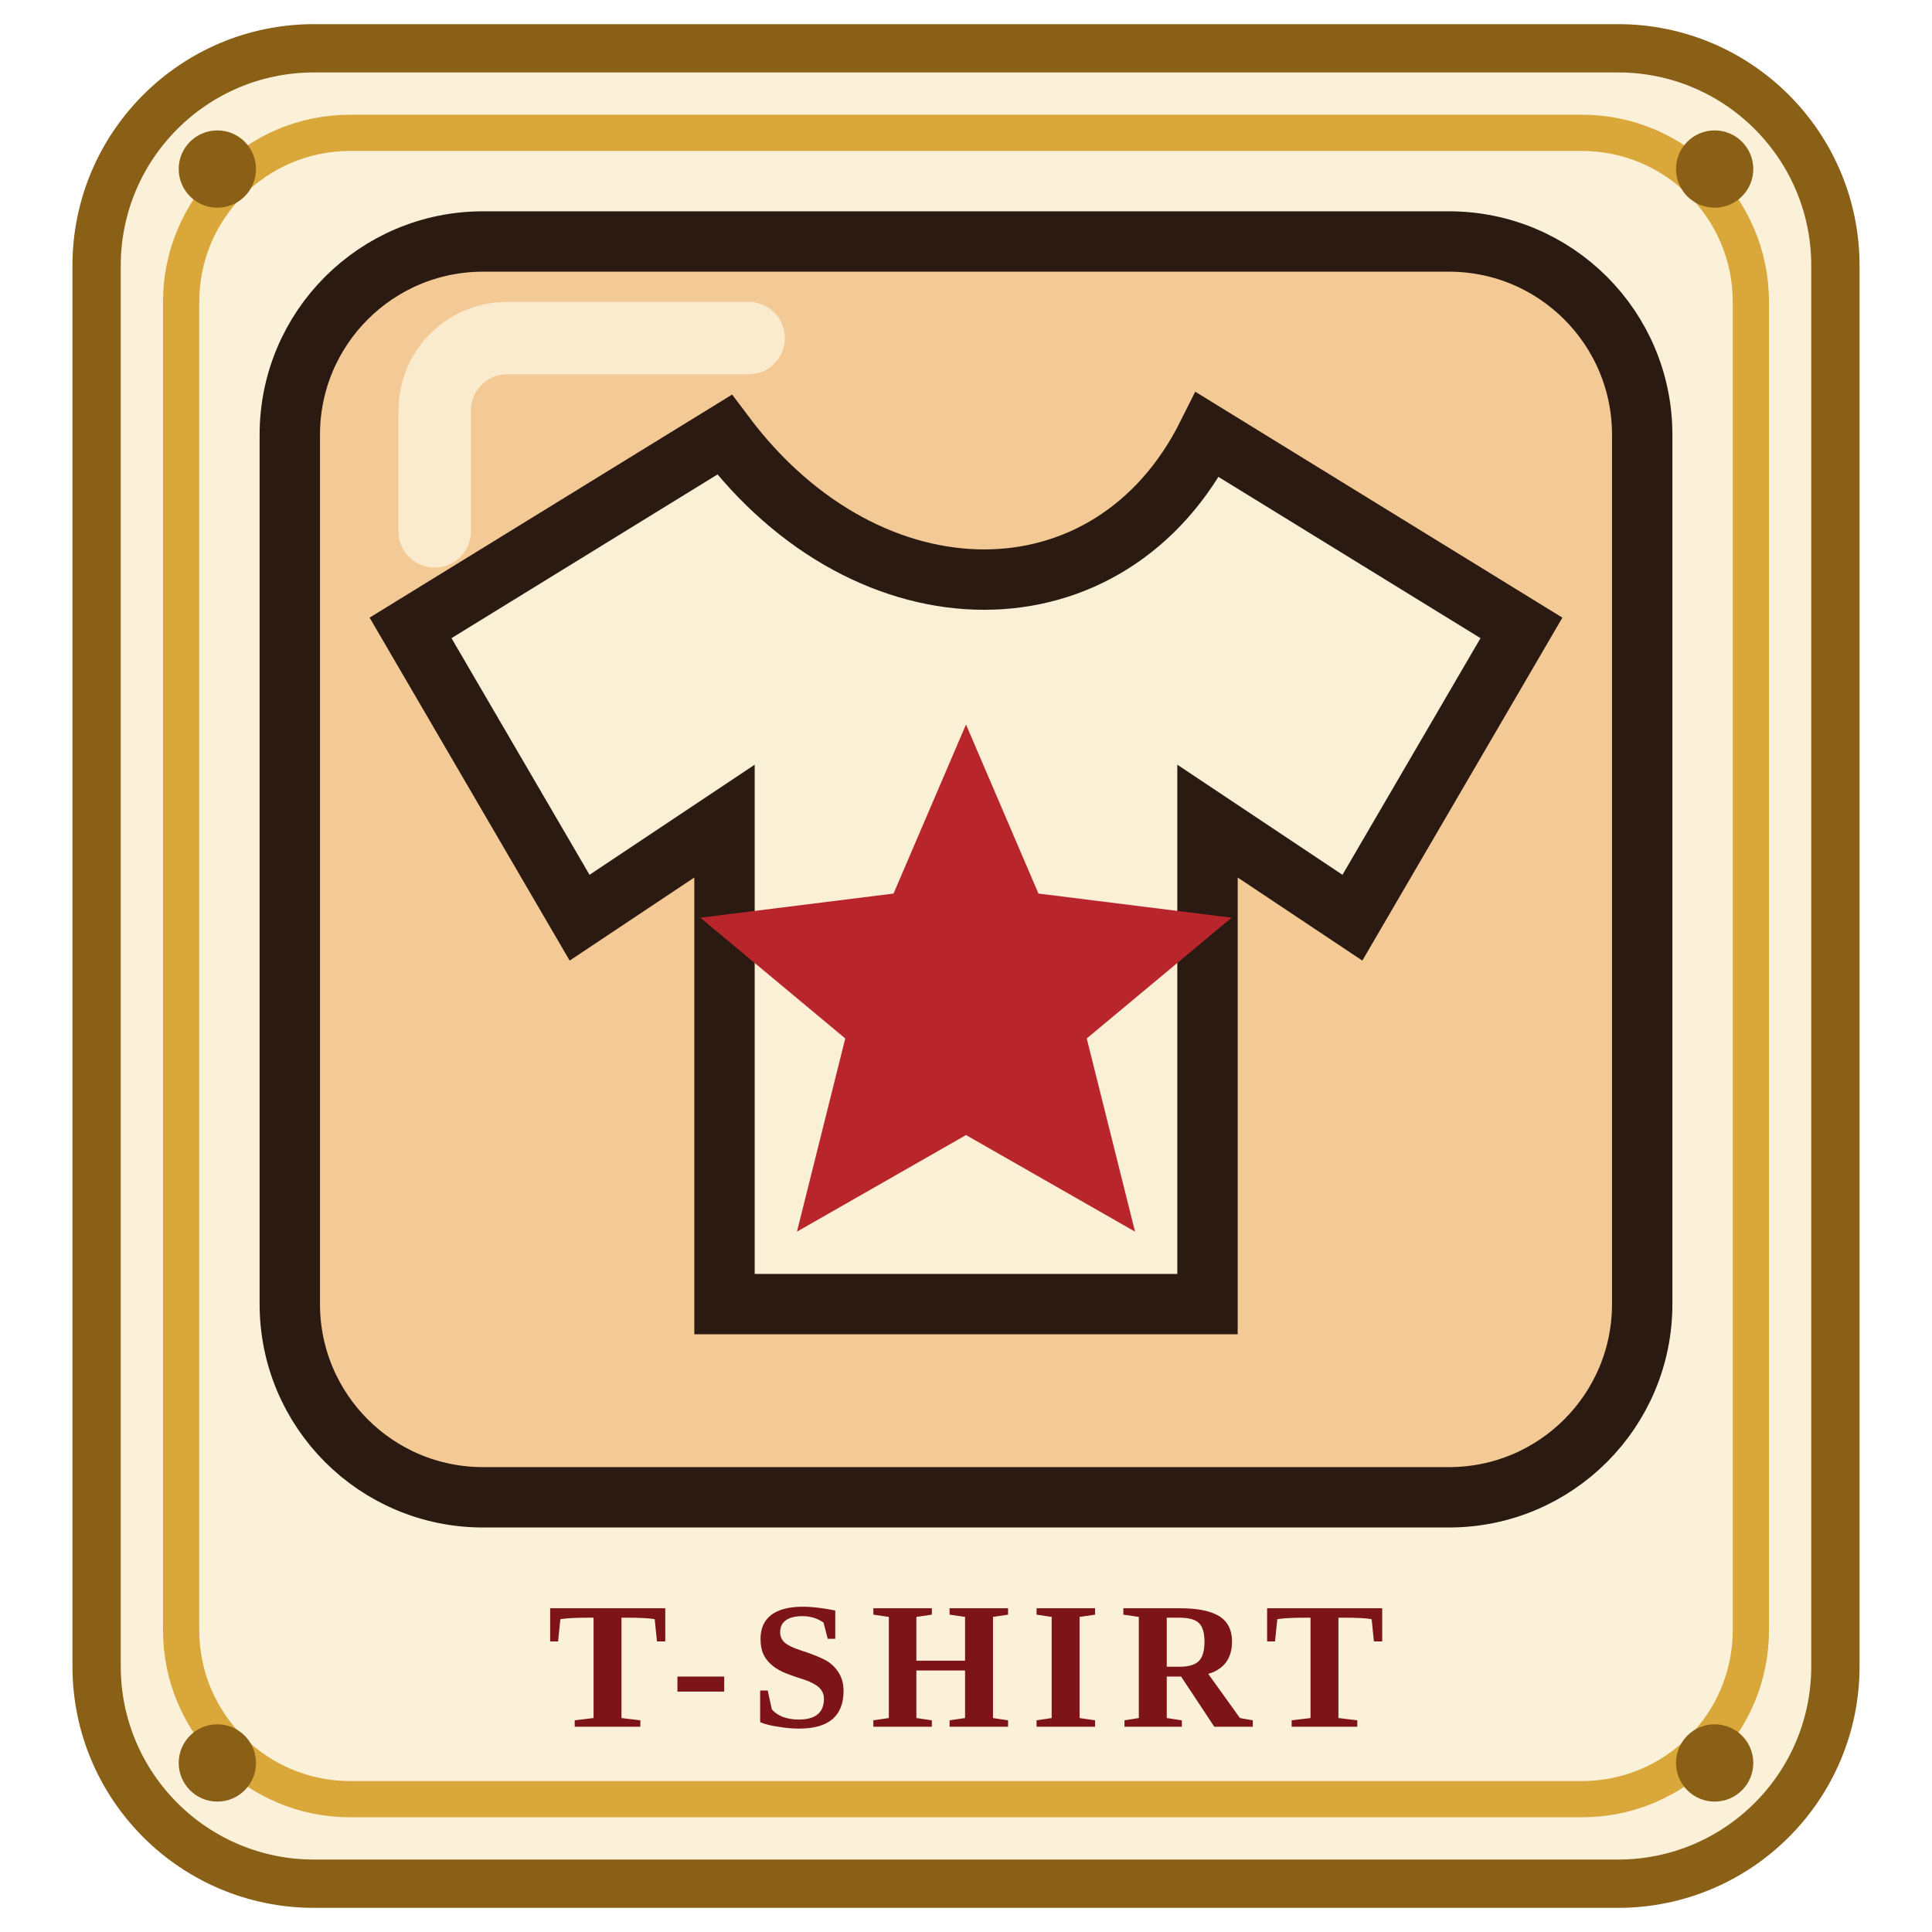
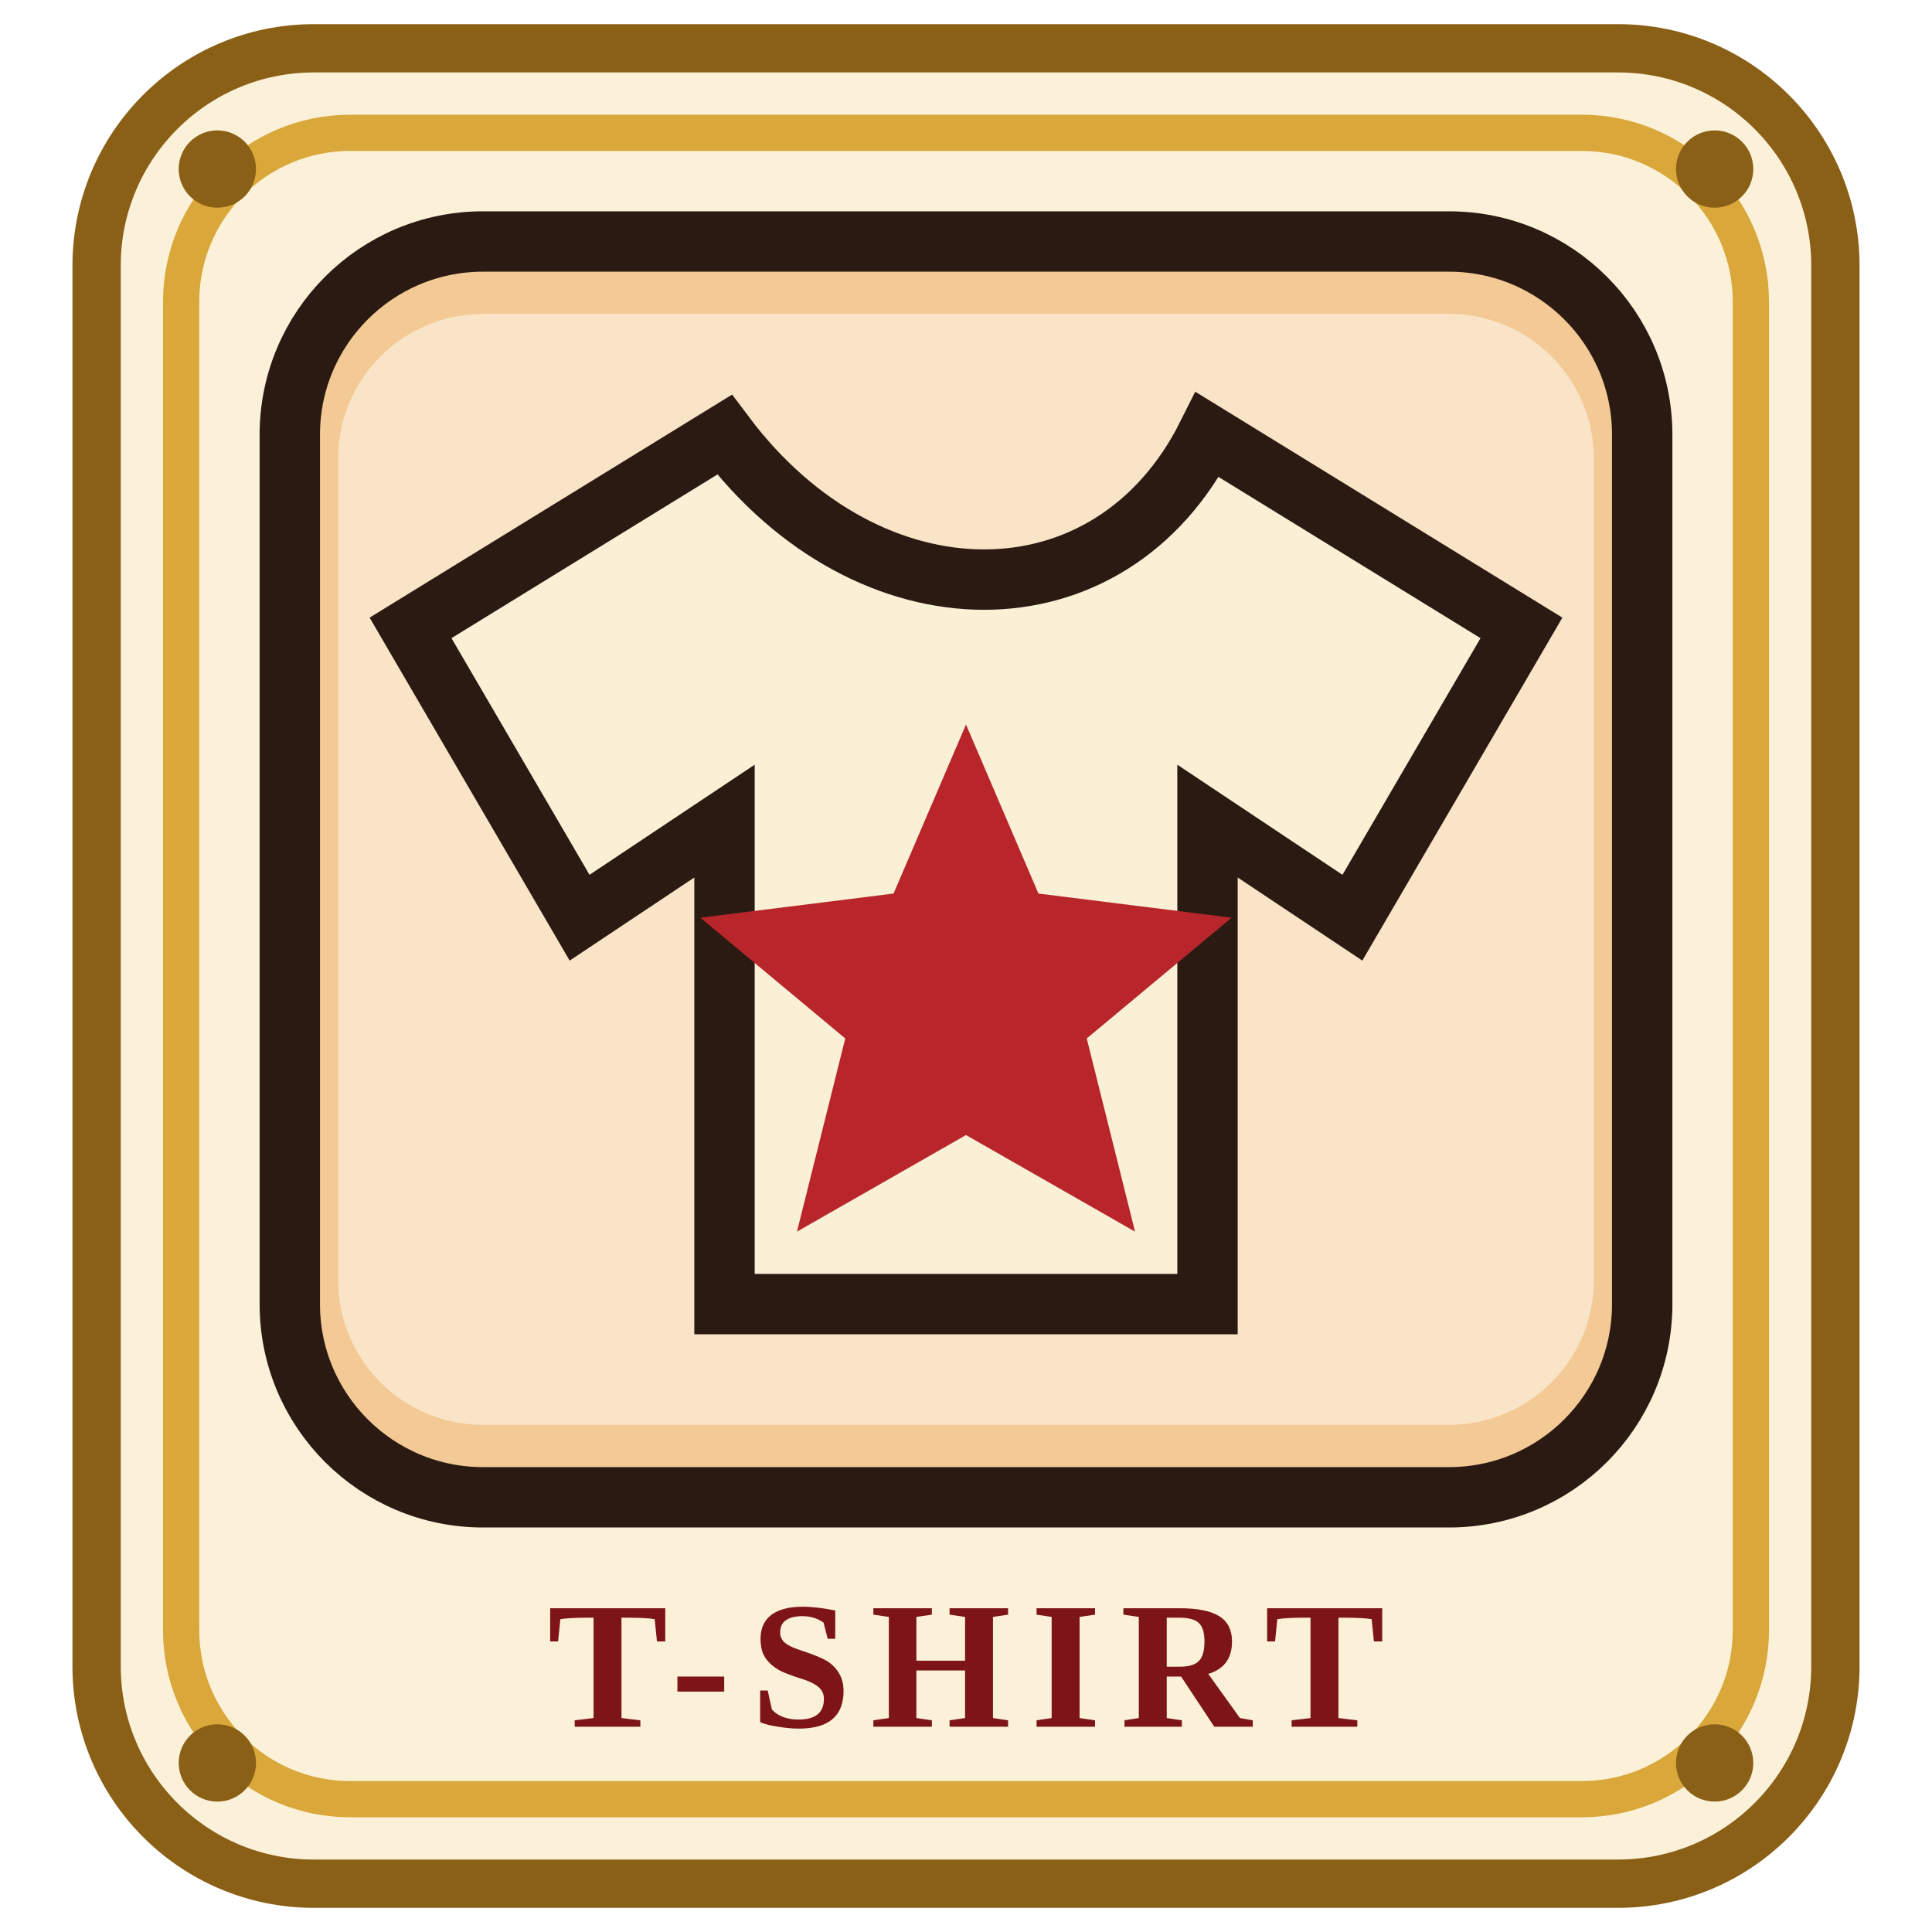
<svg xmlns="http://www.w3.org/2000/svg" viewBox="0 0 80 80">
  <rect x="4" y="2" width="72" height="76" rx="9" fill="#fbf1d8" stroke="#8a5f16" stroke-width="2" />
  <rect x="7.5" y="5.5" width="65" height="69" rx="7" fill="none" stroke="#d9a73a" stroke-width="1.5" />
  <rect x="12" y="10" width="56" height="52" rx="8" fill="#f3c995" stroke="#2a1a12" stroke-width="2.5" />
-   <path d="M18 22v-5a3 3 0 0 1 3-3h10" fill="none" stroke="#fff9e7" stroke-width="3" stroke-linecap="round" opacity=".7" />
+   <rect x="14" y="13" width="52" height="46" rx="6" fill="#fffaf0" opacity=".55" />
  <path d="m30 18-13 8 7 12 6-4v20h20V34l6 4 7-12-13-8c-4 8-14 8-20 0z" fill="#f9f0d6" stroke="#2a1a12" stroke-width="2.5" />
  <path d="m40 30 3 7 8 1-6 5 2 8-7-4-7 4 2-8-6-5 8-1z" fill="#b8262b" />
  <circle cx="9" cy="7" r="1.6" fill="#8a5f16" />
  <circle cx="71" cy="7" r="1.6" fill="#8a5f16" />
  <circle cx="9" cy="73" r="1.6" fill="#8a5f16" />
  <circle cx="71" cy="73" r="1.6" fill="#8a5f16" />
  <text x="40" y="71.5" text-anchor="middle" font-family="Georgia,'Times New Roman',serif" font-size="7.5" font-weight="700" letter-spacing=".8" fill="#7d1418">T-SHIRT</text>
</svg>
